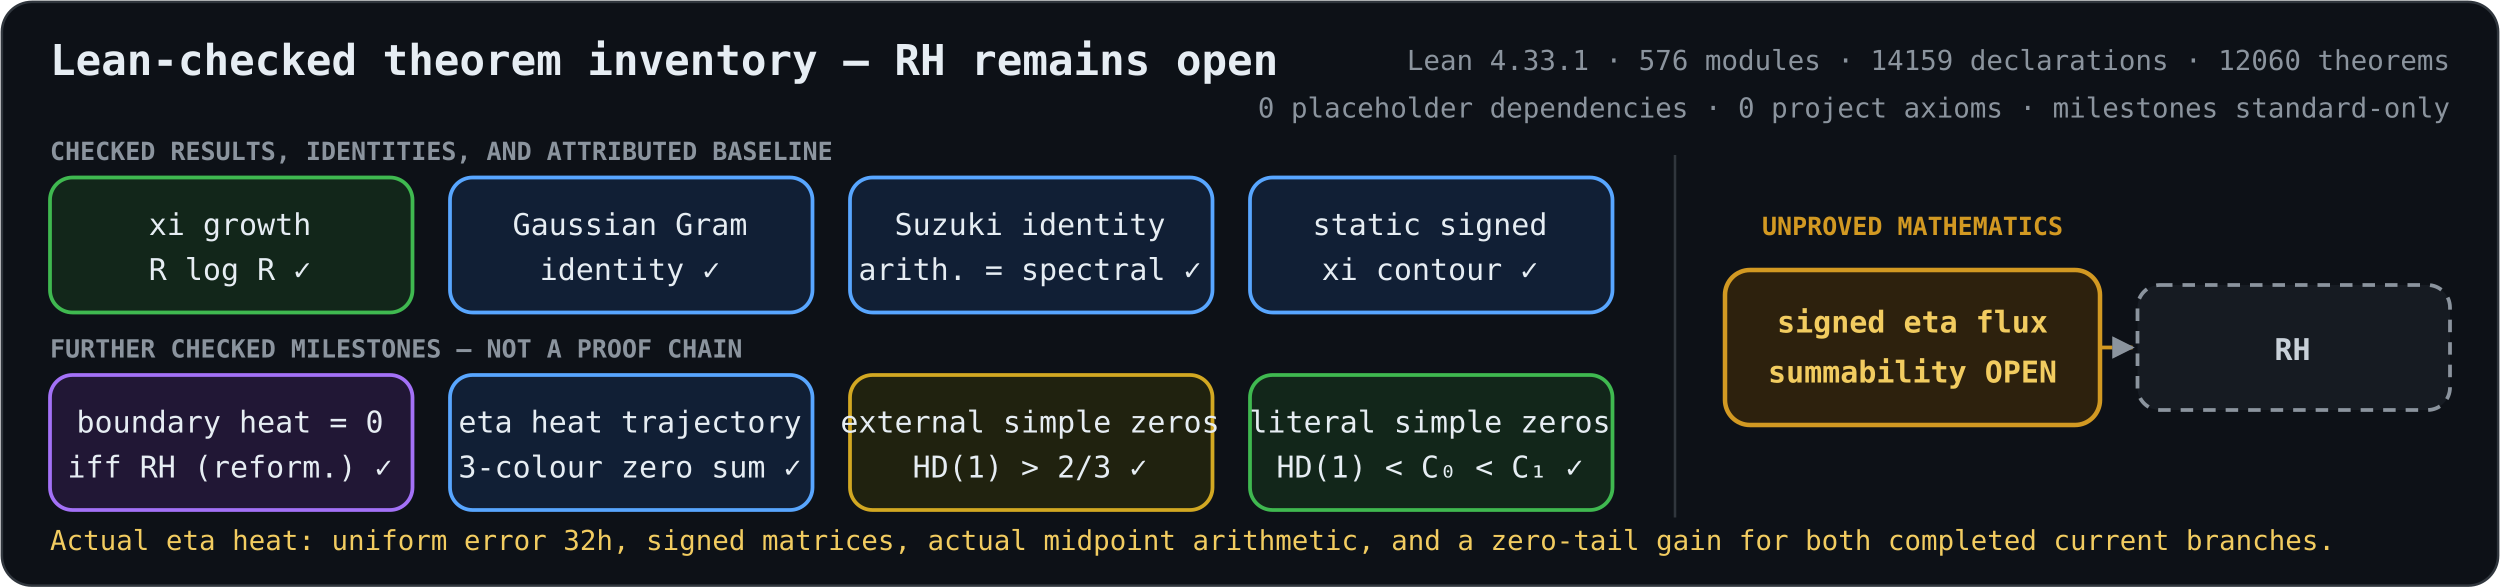
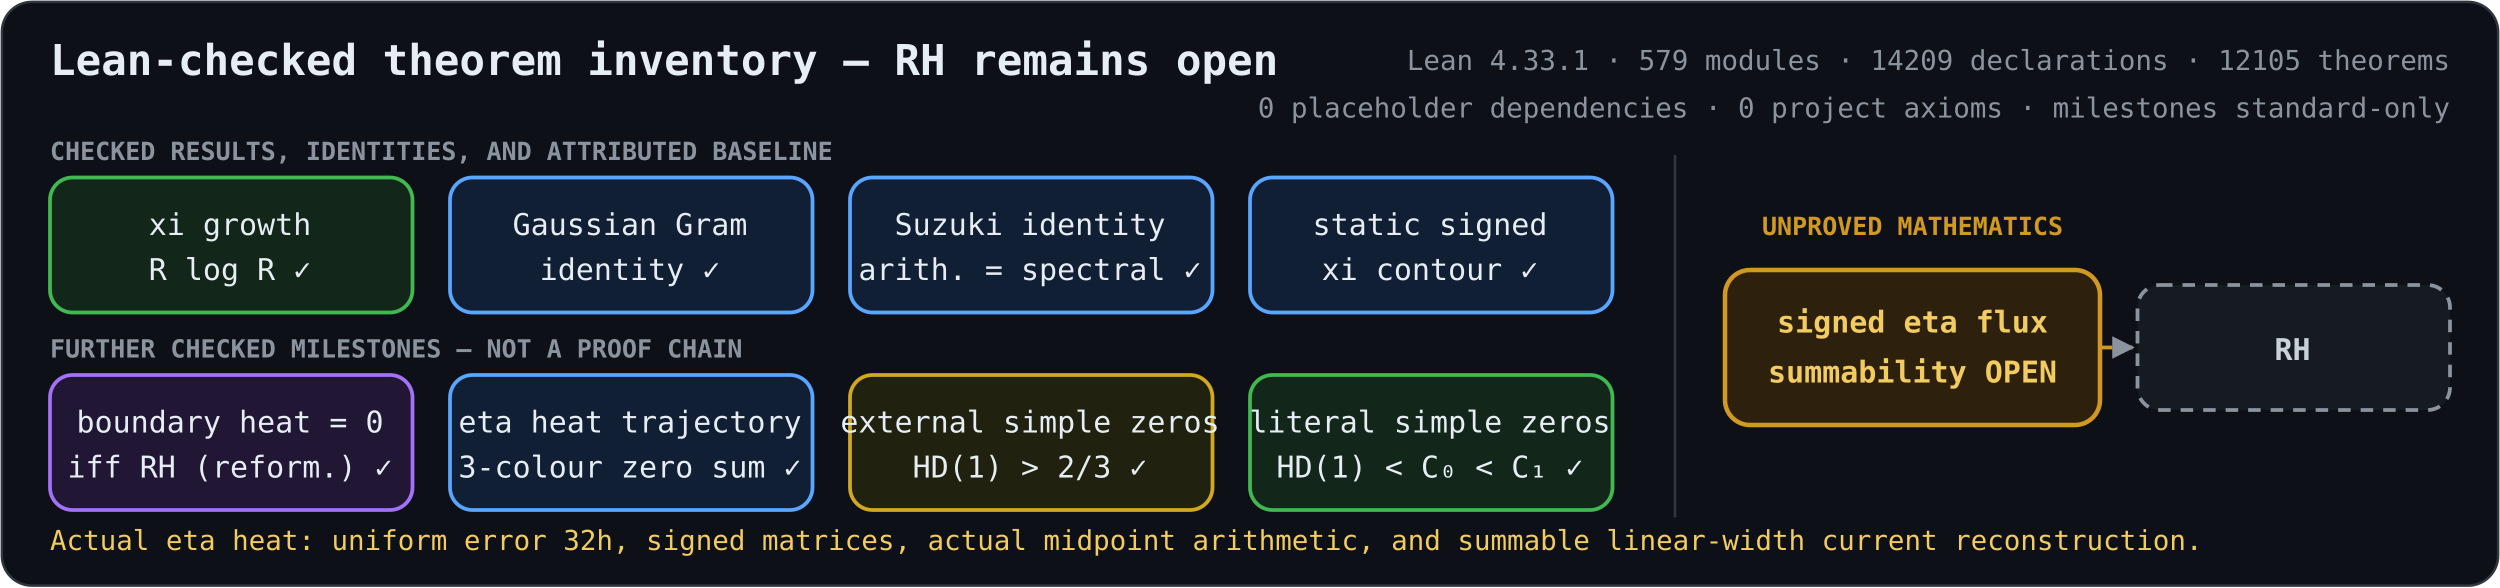
<svg xmlns="http://www.w3.org/2000/svg" role="img" aria-labelledby="title description" viewBox="0 0 1000 235">
  <defs>
    <marker id="arrow" viewBox="0 0 10 10" refX="9" refY="5" markerWidth="6" markerHeight="6" orient="auto-start-reverse">
      <path d="M 0 0 L 10 5 L 0 10 z" fill="#8b949e" />
    </marker>
    <style>
      .bg { fill: #0d1117; stroke: #30363d; }
      text { fill: #e6edf3; font-family: ui-monospace, SFMono-Regular, Menlo, Consolas, monospace; font-size: 12px; text-anchor: middle; }
      .heading { font-size: 17px; font-weight: 700; text-anchor: start; }
      .metrics { fill: #8b949e; font-size: 11px; text-anchor: end; }
      .proved rect { fill: #12261a; stroke: #3fb950; stroke-width: 1.5; }
      .proved.equivalence rect { fill: #211735; stroke: #a371f7; }
      .proved.bridge rect { fill: #111f35; stroke: #58a6ff; }
      .proved.external rect { fill: #20220f; stroke: #d2a822; }
      .open rect { fill: #2d210d; stroke: #d29922; stroke-width: 1.8; }
      .goal rect { fill: #161b22; stroke: #8b949e; stroke-width: 1.5; stroke-dasharray: 5 4; }
      .open text { fill: #f2cc60; font-weight: 700; }
      .goal text { fill: #c9d1d9; font-weight: 700; }
      .open-edge { fill: none; stroke: #d29922; stroke-width: 1.5; stroke-dasharray: 5 4; marker-end: url(#arrow); }
      .section { fill: #8b949e; font-size: 10px; font-weight: 700; text-anchor: start; }
      .gap-label { fill: #d29922; font-size: 10px; font-weight: 700; }
      .frontier { fill: #f2cc60; font-size: 11px; text-anchor: start; }
    </style>
  </defs>
  <rect class="bg" x="0.75" y="0.75" width="998.5" height="233.5" rx="12" />
  <text class="heading" x="20" y="30">Lean-checked theorem inventory — RH remains open</text>
-   <text class="metrics" x="980" y="28">Lean 4.33.1 · 576 modules · 14159 declarations · 12060 theorems</text>
+   <text class="metrics" x="980" y="28">Lean 4.33.1 · 579 modules · 14209 declarations · 12105 theorems</text>
  <text class="metrics" x="980" y="47">0 placeholder dependencies · 0 project axioms · milestones standard-only</text>
  <text class="section" x="20" y="64">CHECKED RESULTS, IDENTITIES, AND ATTRIBUTED BASELINE</text>
  <text class="section" x="20" y="143">FURTHER CHECKED MILESTONES — NOT A PROOF CHAIN</text>
  <line x1="670" y1="62" x2="670" y2="207" stroke="#30363d" />
  <text class="gap-label" x="765" y="94">UNPROVED MATHEMATICS</text>
  <path class="open-edge" d="M840 139 H853" />
  <g class="proved unconditional">
    <rect x="20" y="71" width="145" height="54" rx="9" />
    <text x="92" y="94">xi growth</text>
    <text x="92" y="112">R log R  ✓</text>
  </g>
  <g class="proved bridge">
    <rect x="180" y="71" width="145" height="54" rx="9" />
    <text x="252" y="94">Gaussian Gram</text>
    <text x="252" y="112">identity  ✓</text>
  </g>
  <g class="proved bridge">
    <rect x="340" y="71" width="145" height="54" rx="9" />
    <text x="412" y="94">Suzuki identity</text>
    <text x="412" y="112">arith. = spectral  ✓</text>
  </g>
  <g class="proved bridge">
    <rect x="500" y="71" width="145" height="54" rx="9" />
    <text x="572" y="94">static signed</text>
    <text x="572" y="112">xi contour  ✓</text>
  </g>
  <g class="proved equivalence">
    <rect x="20" y="150" width="145" height="54" rx="9" />
    <text x="92" y="173">boundary heat = 0</text>
    <text x="92" y="191">iff RH (reform.)  ✓</text>
  </g>
  <g class="proved bridge">
    <rect x="180" y="150" width="145" height="54" rx="9" />
    <text x="252" y="173">eta heat trajectory</text>
    <text x="252" y="191">3-colour zero sum  ✓</text>
  </g>
  <g class="proved external">
    <rect x="340" y="150" width="145" height="54" rx="9" />
    <text x="412" y="173">external simple zeros</text>
    <text x="412" y="191">HD(1) &gt; 2/3  ✓</text>
  </g>
  <g class="proved unconditional">
    <rect x="500" y="150" width="145" height="54" rx="9" />
    <text x="572" y="173">literal simple zeros</text>
    <text x="572" y="191">HD(1) &lt; C₀ &lt; C₁  ✓</text>
  </g>
  <g class="open">
    <rect x="690" y="108" width="150" height="62" rx="10" />
    <text x="765" y="133">signed eta flux</text>
    <text x="765" y="153">summability OPEN</text>
  </g>
  <g class="goal">
    <rect x="855" y="114" width="125" height="50" rx="9" />
    <text x="917" y="144">RH</text>
  </g>
-   <text class="frontier" x="20" y="220">Actual eta heat: uniform error 32h, signed matrices, actual midpoint arithmetic, and a zero-tail gain for both completed current branches.</text>
+   <text class="frontier" x="20" y="220">Actual eta heat: uniform error 32h, signed matrices, actual midpoint arithmetic, and summable linear-width current reconstruction.</text>
</svg>
